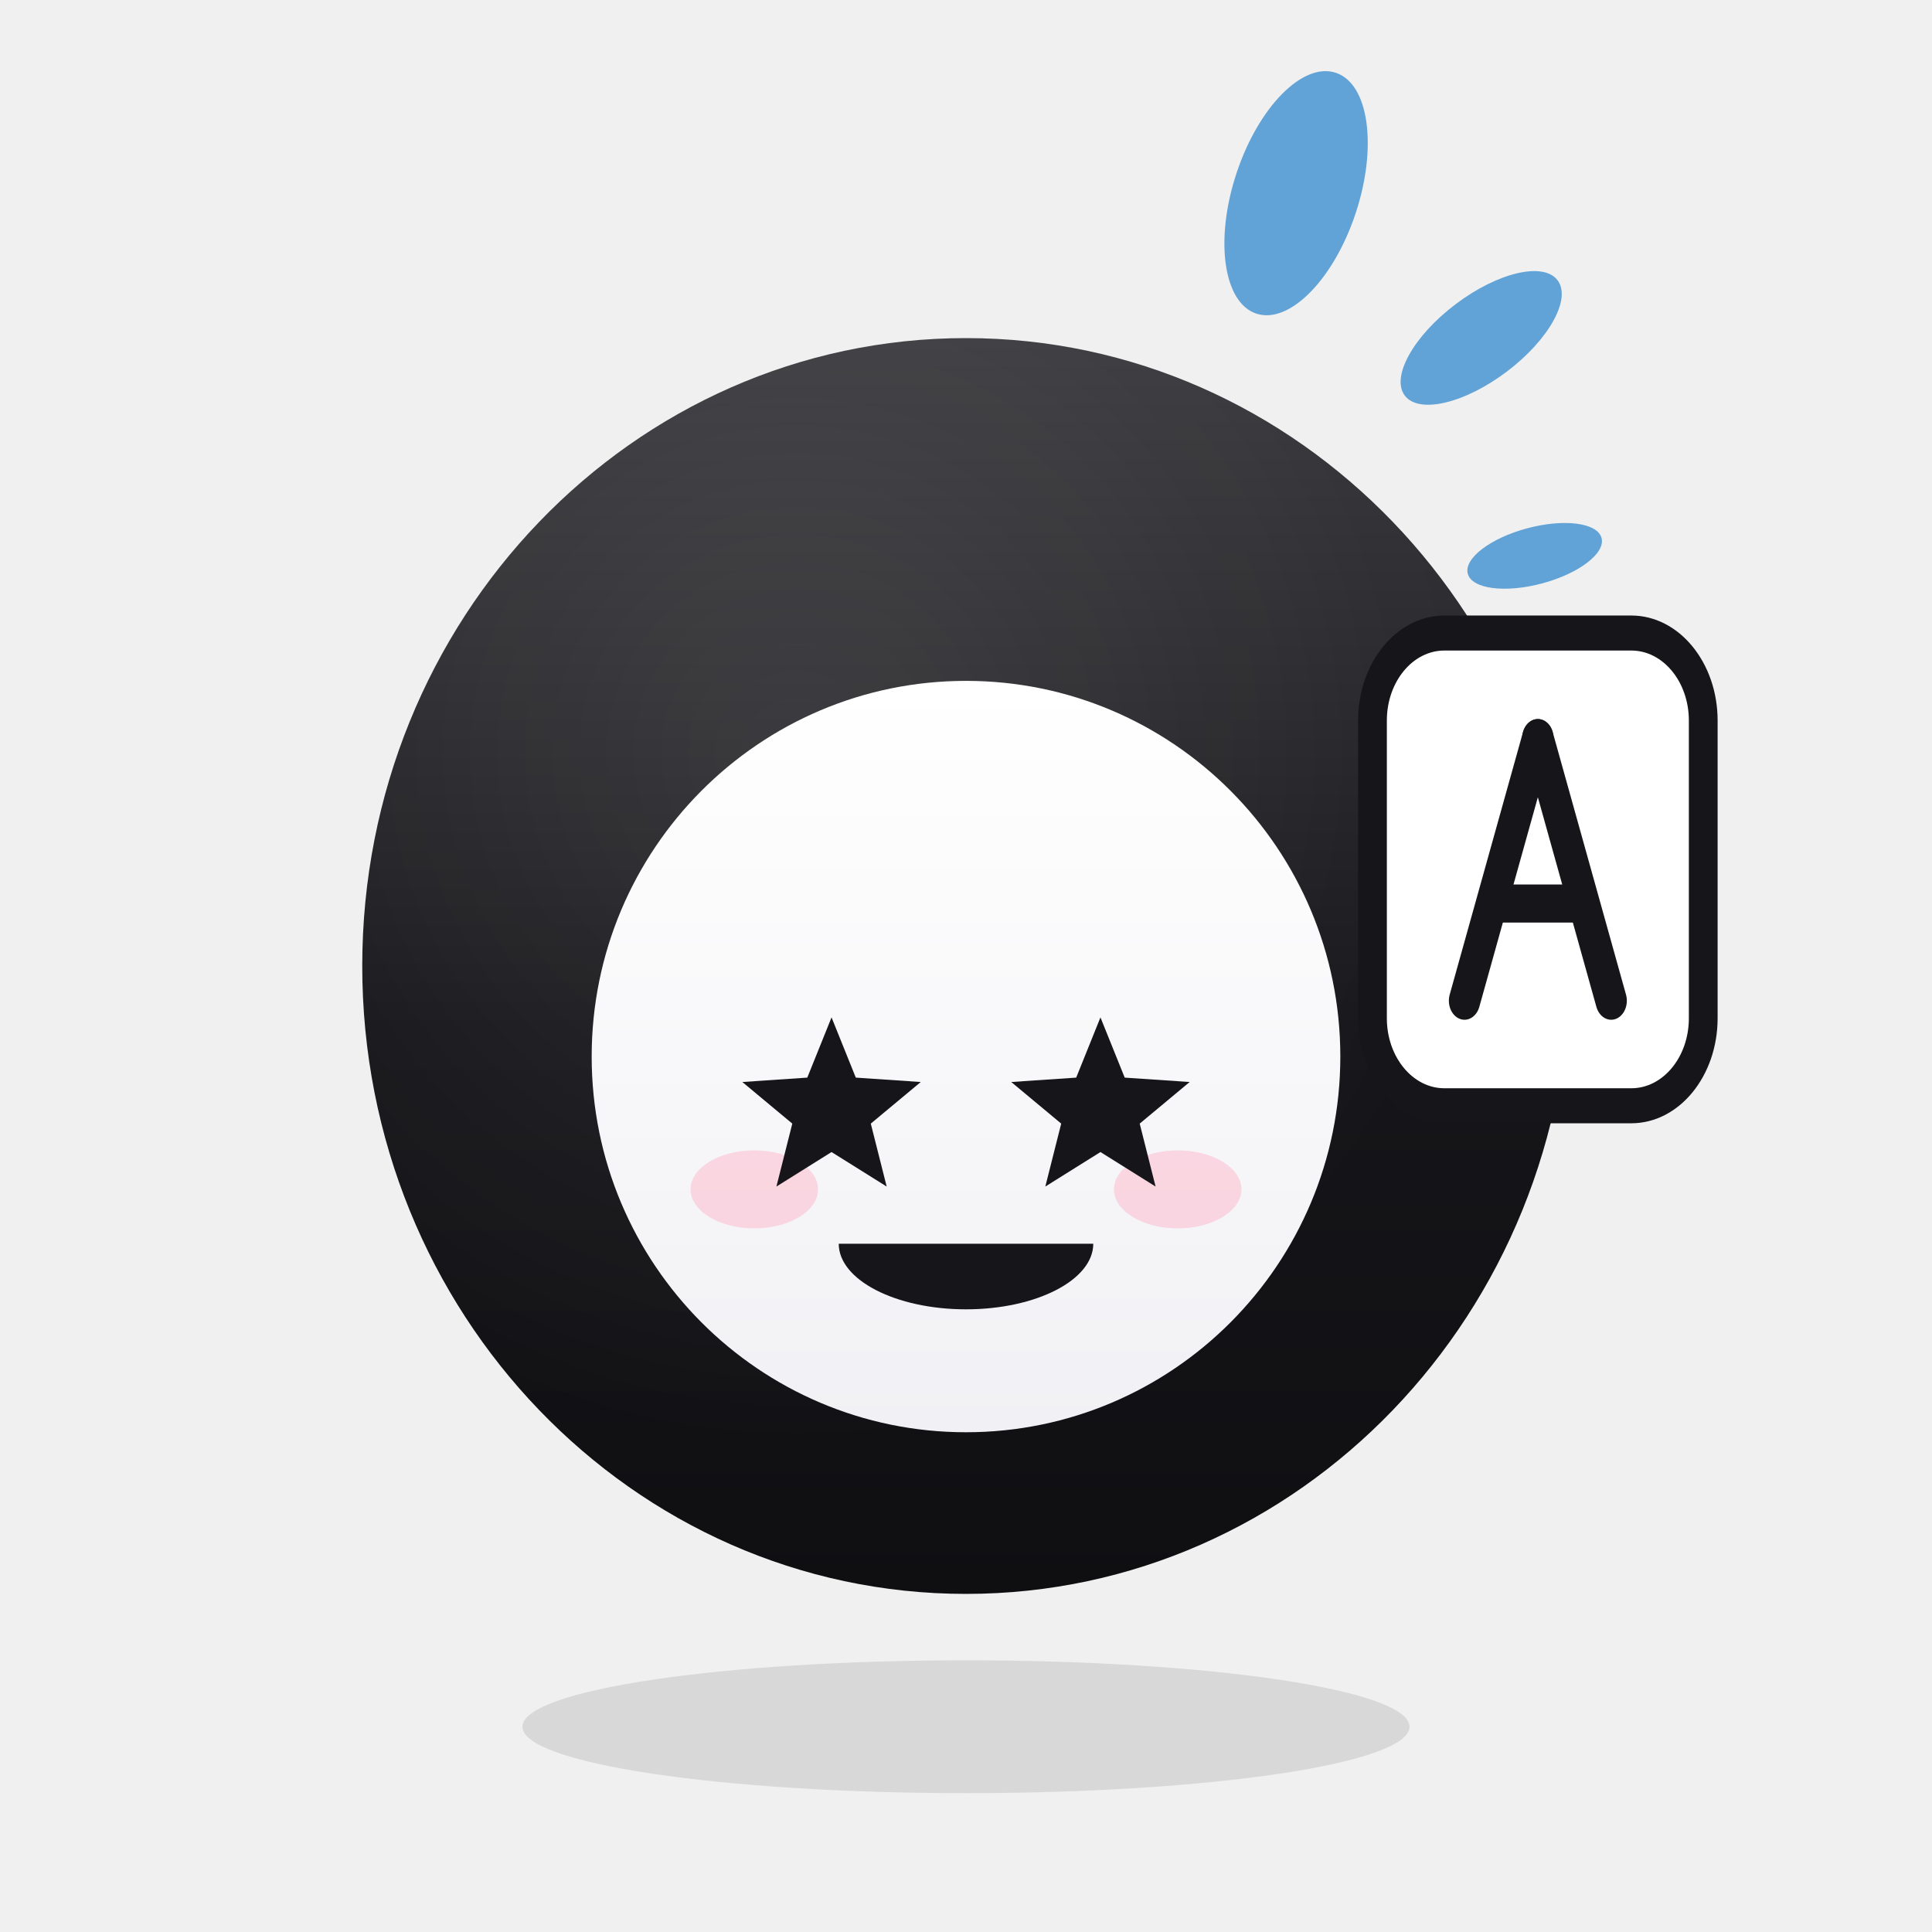
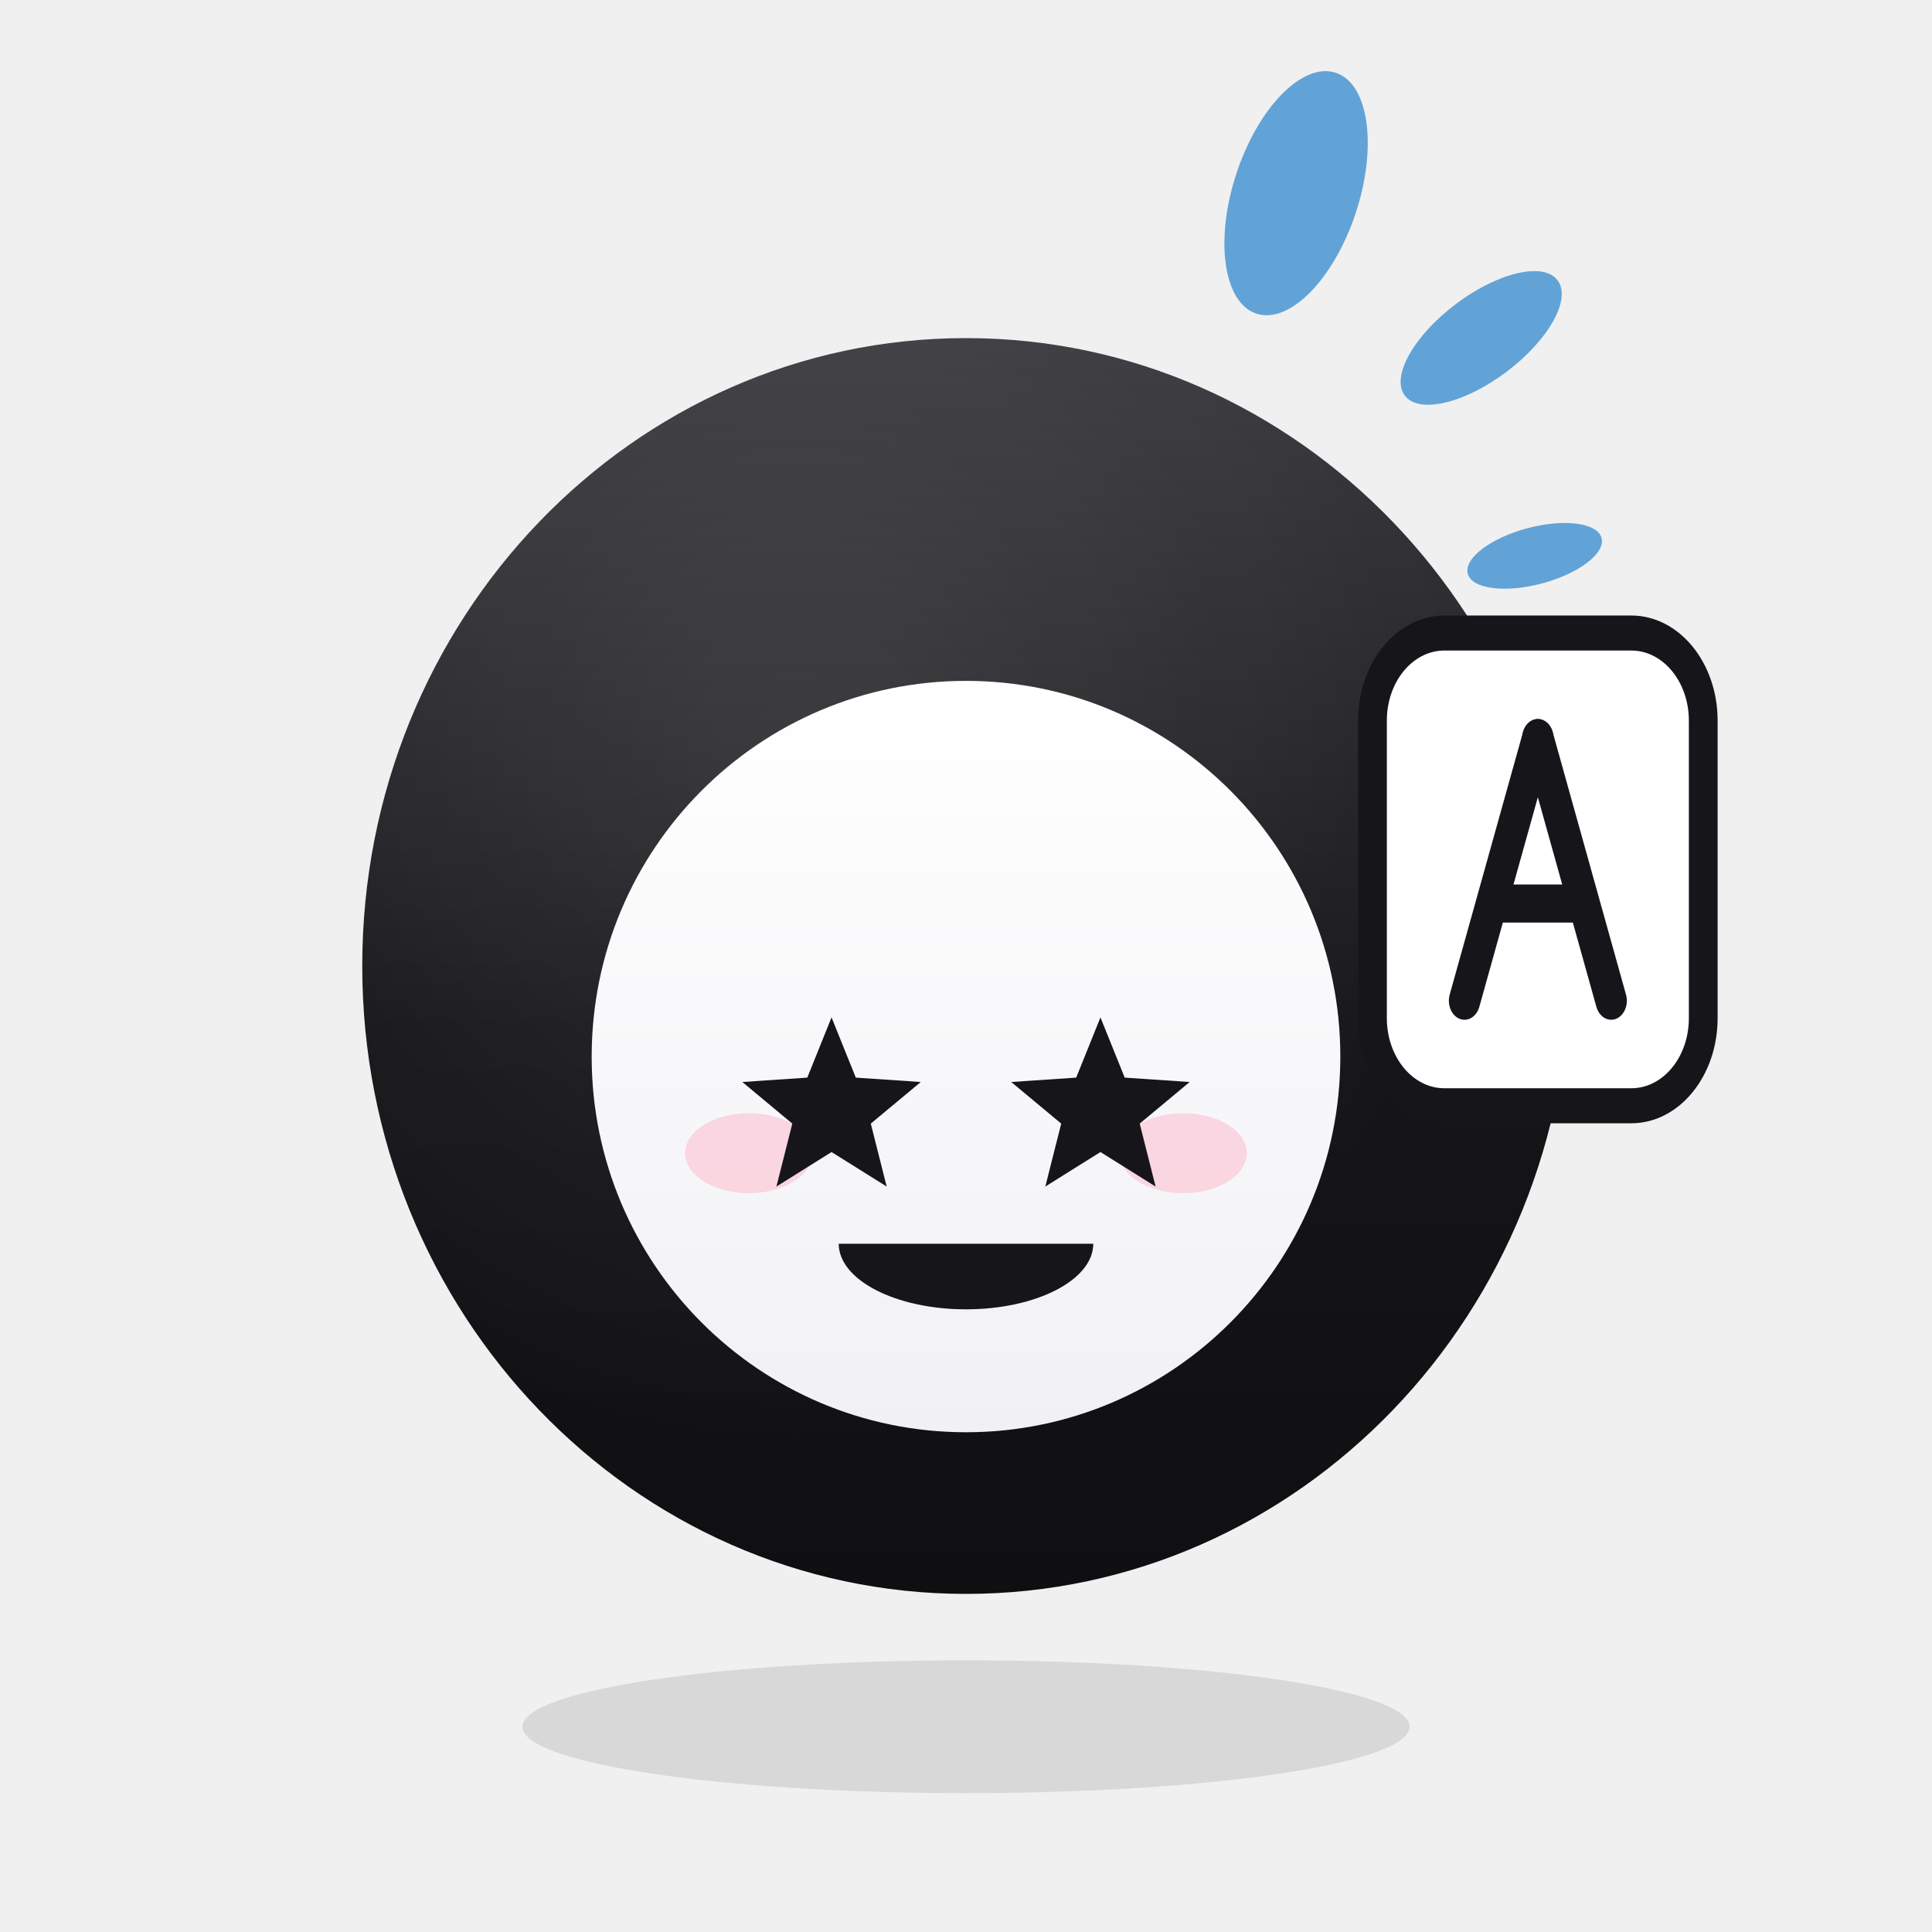
<svg xmlns="http://www.w3.org/2000/svg" width="320" height="320" viewBox="0 0 320 320">
  <defs>
    <linearGradient id="bg0" gradientUnits="userSpaceOnUse" x1="0" y1="-104" x2="0" y2="104">
      <stop offset="0" stop-color="#3b3b3f" />
      <stop offset="0.55" stop-color="#16161A" />
      <stop offset="1" stop-color="#0f0f12" />
    </linearGradient>
    <radialGradient id="bg1" gradientUnits="userSpaceOnUse" cx="-28" cy="-35.36" r="115" fx="-28" fy="-35.36">
      <stop offset="0" stop-color="#FFFFFF" />
      <stop offset="1" stop-color="rgba(255,255,255,0)" />
    </radialGradient>
    <linearGradient id="bg2" gradientUnits="userSpaceOnUse" x1="0" y1="-47.226" x2="0" y2="77.226">
      <stop offset="0" stop-color="#FFFFFF" />
      <stop offset="1" stop-color="#F1F1F5" />
    </linearGradient>
    <clipPath id="bc1">
      <path d="M62 15C62 49.367 34.242 77.226 0 77.226C-34.242 77.226 -62 49.367 -62 15C-62 -19.367 -34.242 -47.226 0 -47.226C34.242 -47.226 62 -19.367 62 15" transform="matrix(1 0 0 1 160 160)" />
    </clipPath>
  </defs>
  <path d="M73.467 126C73.467 132.075 40.575 137 0 137C-40.575 137 -73.467 132.075 -73.467 126C-73.467 119.925 -40.575 115 0 115C40.575 115 73.467 119.925 73.467 126" fill="rgba(22,22,26,0.13)" fill-opacity="0.857" transform="matrix(1 0 0 1 160 160)" />
  <path d="M100 0C100 57.438 55.228 104 0 104C-55.228 104 -100 57.438 -100 0C-100 -57.438 -55.228 -104 0 -104C55.228 -104 100 -57.438 100 0" fill="url(#bg0)" transform="matrix(1 0 0 1 160 160)" />
  <path d="M100 0C100 57.438 55.228 104 0 104C-55.228 104 -100 57.438 -100 0C-100 -57.438 -55.228 -104 0 -104C55.228 -104 100 -57.438 100 0" fill="url(#bg1)" fill-opacity="0.1" transform="matrix(1 0 0 1 160 160)" />
  <path d="M62 15C62 49.367 34.242 77.226 0 77.226C-34.242 77.226 -62 49.367 -62 15C-62 -19.367 -34.242 -47.226 0 -47.226C34.242 -47.226 62 -19.367 62 15" fill="url(#bg2)" transform="matrix(1 0 0 1 160 160)" />
-   <path d="M11.5 0C11.5 3.866 6.351 7 0 7C-6.351 7 -11.5 3.866 -11.5 0C-11.5 -3.866 -6.351 -7 0 -7C6.351 -7 11.5 -3.866 11.5 0" fill="rgba(255,138,168,0.42)" fill-opacity="0.7" transform="matrix(0.918 0 0 0.923 124.936 197)" />
-   <path d="M11.5 0C11.5 3.866 6.351 7 0 7C-6.351 7 -11.5 3.866 -11.5 0C-11.5 -3.866 -6.351 -7 0 -7C6.351 -7 11.5 -3.866 11.5 0" fill="rgba(255,138,168,0.42)" fill-opacity="0.7" transform="matrix(0.918 0 0 0.923 195.064 197)" />
+   <path d="M11.5 0C11.5 3.866 6.351 7 0 7C-6.351 7 -11.5 3.866 -11.5 0C-11.5 -3.866 -6.351 -7 0 -7C6.351 -7 11.5 -3.866 11.5 0" fill="rgba(255,138,168,0.42)" fill-opacity="0.7" transform="matrix(0.918 0 0 0.946 124.036 191)" />
+   <path d="M11.5 0C11.5 3.866 6.351 7 0 7C-6.351 7 -11.5 3.866 -11.5 0C-11.5 -3.866 -6.351 -7 0 -7C6.351 -7 11.5 -3.866 11.5 0" fill="rgba(255,138,168,0.42)" fill-opacity="0.7" transform="matrix(0.918 0 0 0.946 195.964 191)" />
  <g clip-path="url(#bc1)">
    <path d="M0 -16L4.138 -5.695L15.217 -4.944L6.695 2.175L9.405 12.944L0 7.04L-9.405 12.944L-6.695 2.175L-15.217 -4.944L-4.138 -5.695Z" fill="#16161A" transform="matrix(0.971 0 0 0.968 137.73 184)" />
    <path d="M0 -16L4.138 -5.695L15.217 -4.944L6.695 2.175L9.405 12.944L0 7.04L-9.405 12.944L-6.695 2.175L-15.217 -4.944L-4.138 -5.695Z" fill="#16161A" transform="matrix(0.971 0 0 0.968 182.27 184)" />
    <path d="M-21.08 0L21.08 0C21.08 6.835 11.642 12.376 0 12.376C-11.642 12.376 -21.08 6.835 -21.08 0Z" fill="#16161A" transform="matrix(1 0 0 0.878 160 206)" />
  </g>
  <path d="M-10.215 -10.816C-8.289 -8.119 -9.498 -3.956 -12.914 -1.517C-16.33 0.922 -20.66 0.713 -22.585 -1.984C-24.511 -4.681 -23.302 -8.844 -19.886 -11.283C-16.47 -13.722 -12.14 -13.513 -10.215 -10.816" fill="#2A2A31" transform="matrix(0.825 0 0 1 265.983 157.6)" />
  <path d="M17.2 0C17.2 11.267 9.499 20.4 0 20.4C-9.499 20.4 -17.2 11.267 -17.2 0C-17.2 -11.267 -9.499 -20.4 0 -20.4C9.499 -20.4 17.2 -11.267 17.2 0" fill="#2A2A31" transform="matrix(0.825 0 0 1 265.983 157.6)" />
  <path d="M10.407 0C10.407 11.598 5.748 21 0 21C-5.748 21 -10.407 11.598 -10.407 0C-10.407 -11.598 -5.748 -21 0 -21C5.748 -21 10.407 -11.598 10.407 0" fill="#1478C9" fill-opacity="0.644" transform="matrix(0.95 0.313 -0.313 0.95 214.672 32)" />
  <path d="M7.013 0C7.013 8.759 3.873 15.859 0 15.859C-3.873 15.859 -7.013 8.759 -7.013 0C-7.013 -8.759 -3.873 -15.859 0 -15.859C3.873 -15.859 7.013 -8.759 7.013 0" fill="#1478C9" fill-opacity="0.644" transform="matrix(0.602 0.798 -0.798 0.602 245.33 55.971)" />
  <path d="M4.73 0C4.73 6.334 2.612 11.469 0 11.469C-2.612 11.469 -4.73 6.334 -4.73 0C-4.73 -6.334 -2.612 -11.469 0 -11.469C2.612 -11.469 4.73 -6.334 4.73 0" fill="#1478C9" fill-opacity="0.644" transform="matrix(0.258 0.966 -0.966 0.258 254.188 92.067)" />
  <path d="M-13 -27L13 -27L13 -27C18.523 -27 23 -22.523 23 -17L23 17L23 17C23 22.523 18.523 27 13 27L-13 27L-13 27C-18.523 27 -23 22.523 -23 17L-23 -17L-23 -17C-23 -22.523 -18.523 -27 -13 -27Z" fill="#FFFFFF" transform="matrix(1.191 0 0 1.45 254.717 144)" />
  <path d="M-13 -27L13 -27L13 -27C18.523 -27 23 -22.523 23 -17L23 17L23 17C23 22.523 18.523 27 13 27L-13 27L-13 27C-18.523 27 -23 22.523 -23 17L-23 -17L-23 -17C-23 -22.523 -18.523 -27 -13 -27Z" fill="none" stroke="#16161A" stroke-width="4" stroke-linecap="round" stroke-linejoin="round" transform="matrix(1.191 0 0 1.45 254.717 144)" />
  <path d="M0 -0.5L-0.34 0.5" fill="none" stroke="#16161A" stroke-width="0.145" stroke-linecap="round" stroke-linejoin="round" transform="matrix(35.728 0 0 43.5 254.717 144)" />
  <path d="M0 -0.5L0.34 0.5" fill="none" stroke="#16161A" stroke-width="0.145" stroke-linecap="round" stroke-linejoin="round" transform="matrix(35.728 0 0 43.5 254.717 144)" />
  <path d="M-0.17 0.13L0.17 0.13" fill="none" stroke="#16161A" stroke-width="0.145" stroke-linecap="round" stroke-linejoin="round" transform="matrix(35.728 0 0 43.5 254.717 144)" />
</svg>
